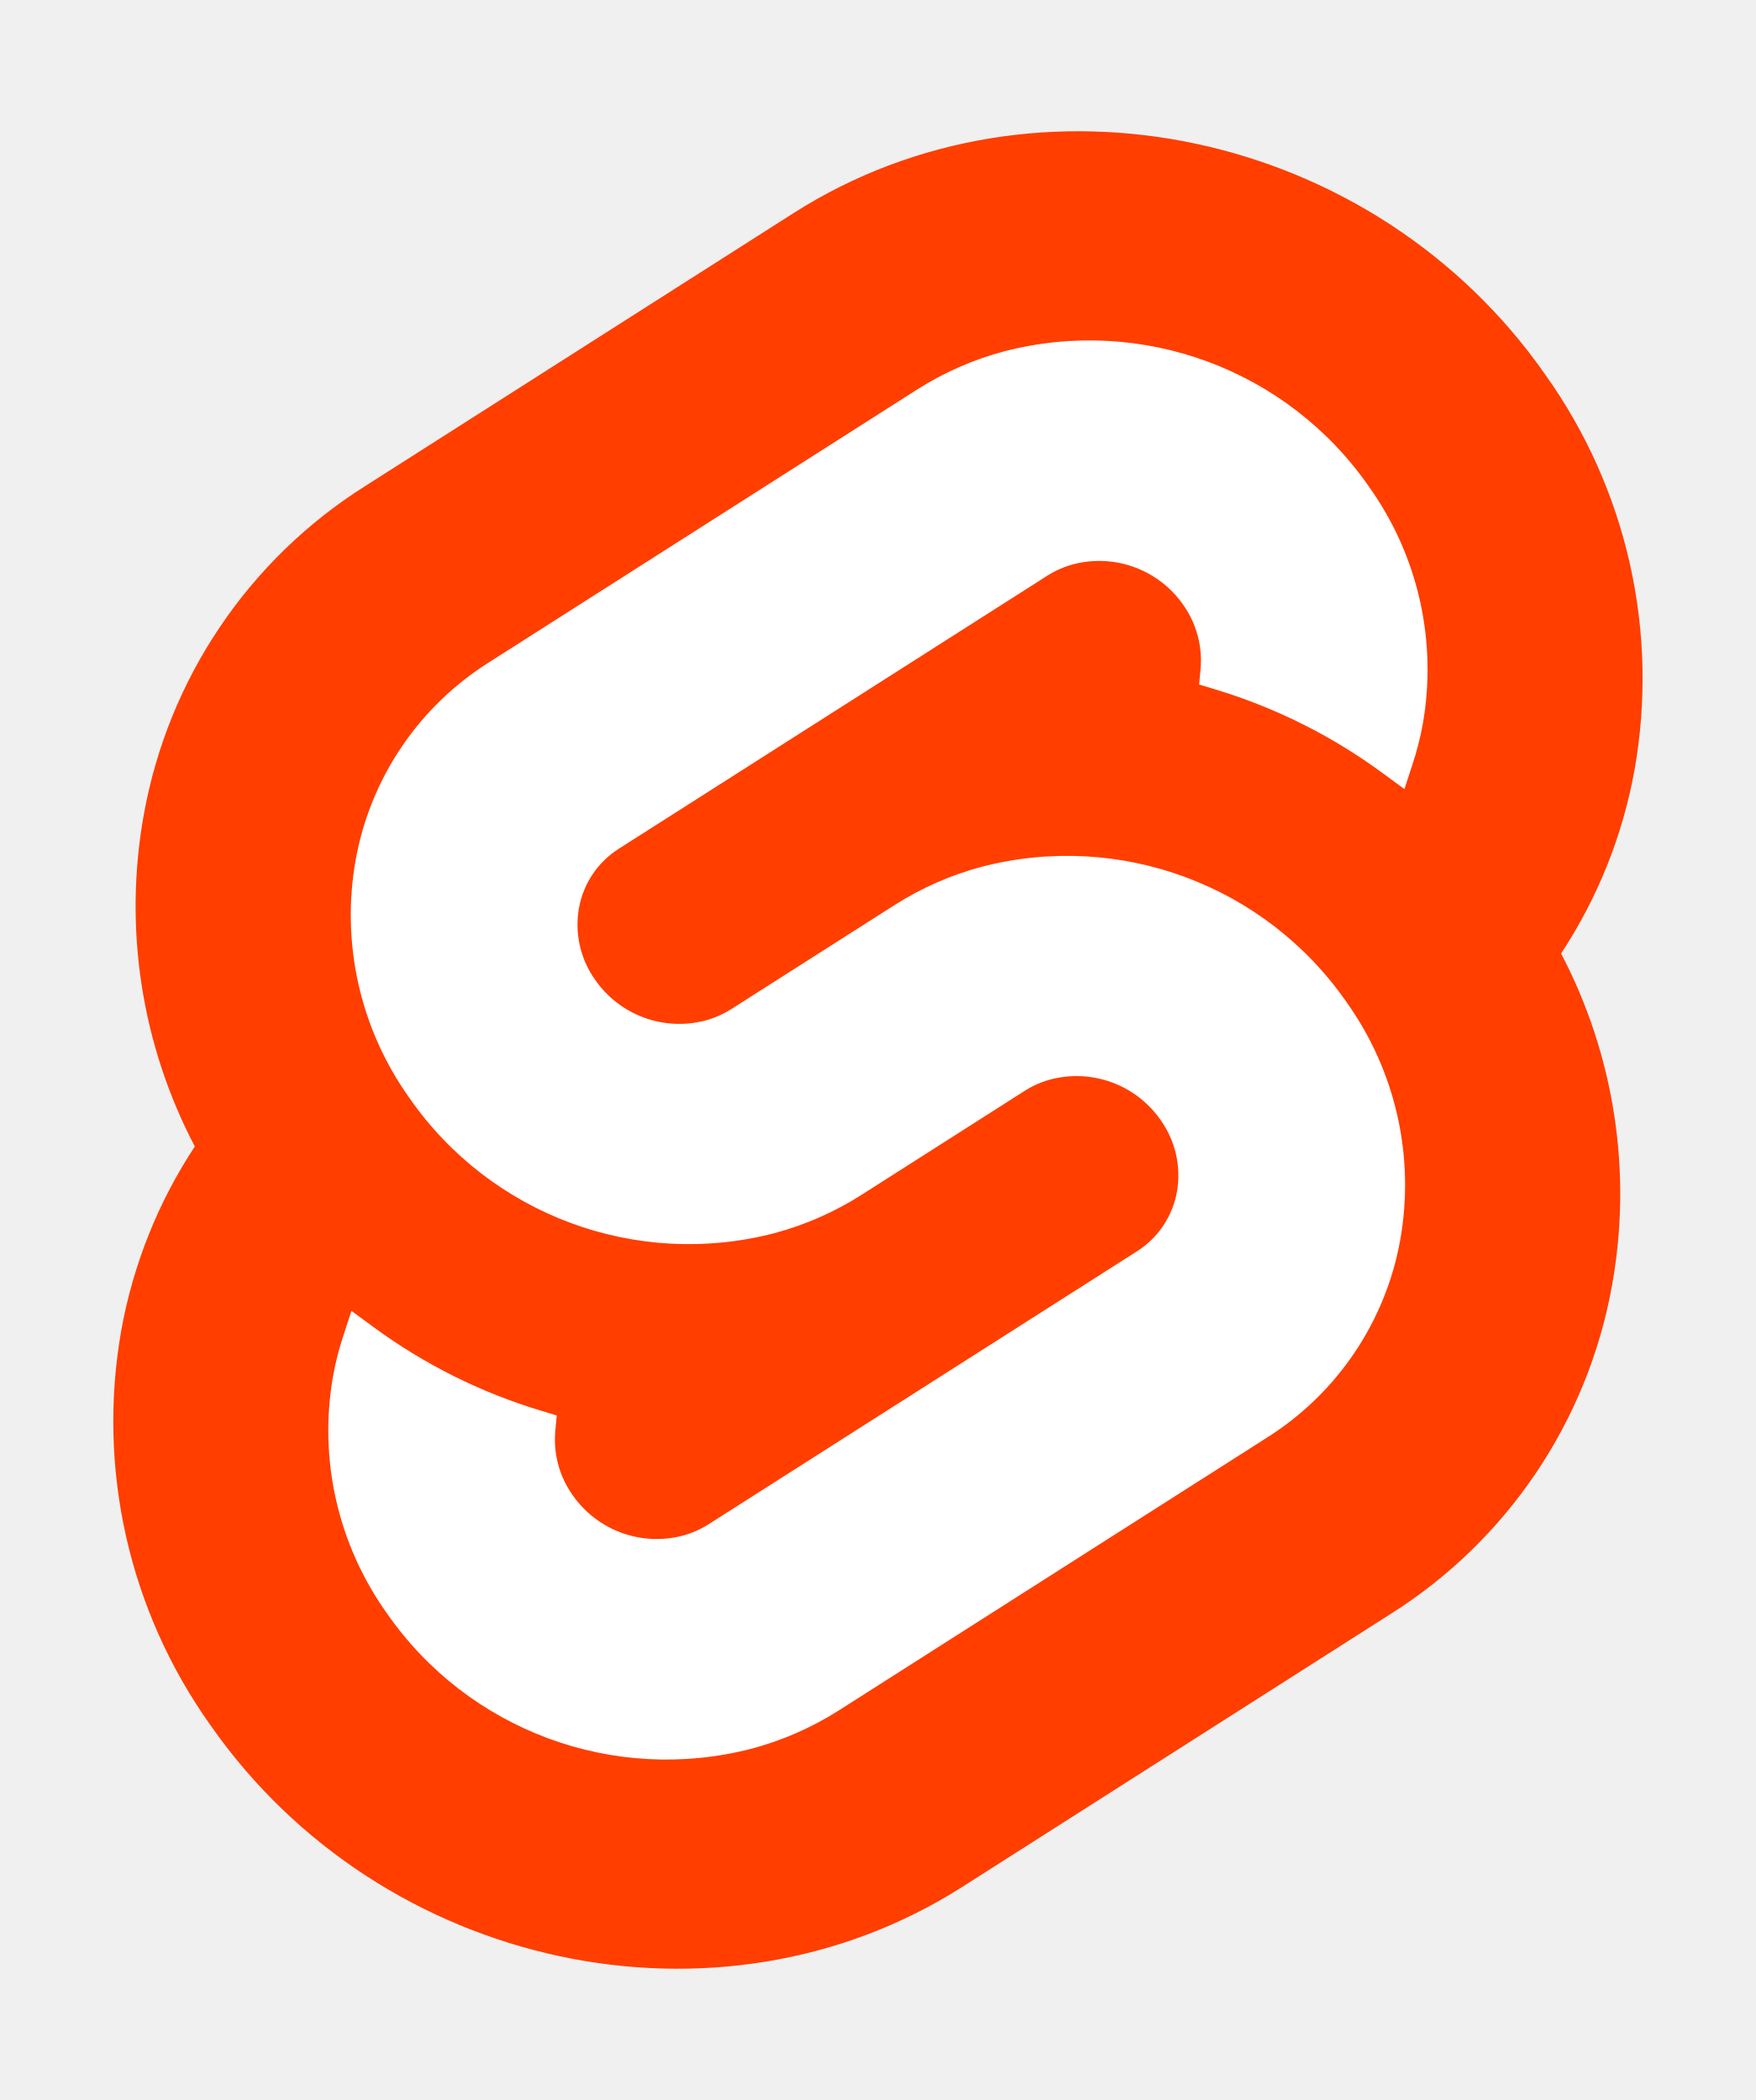
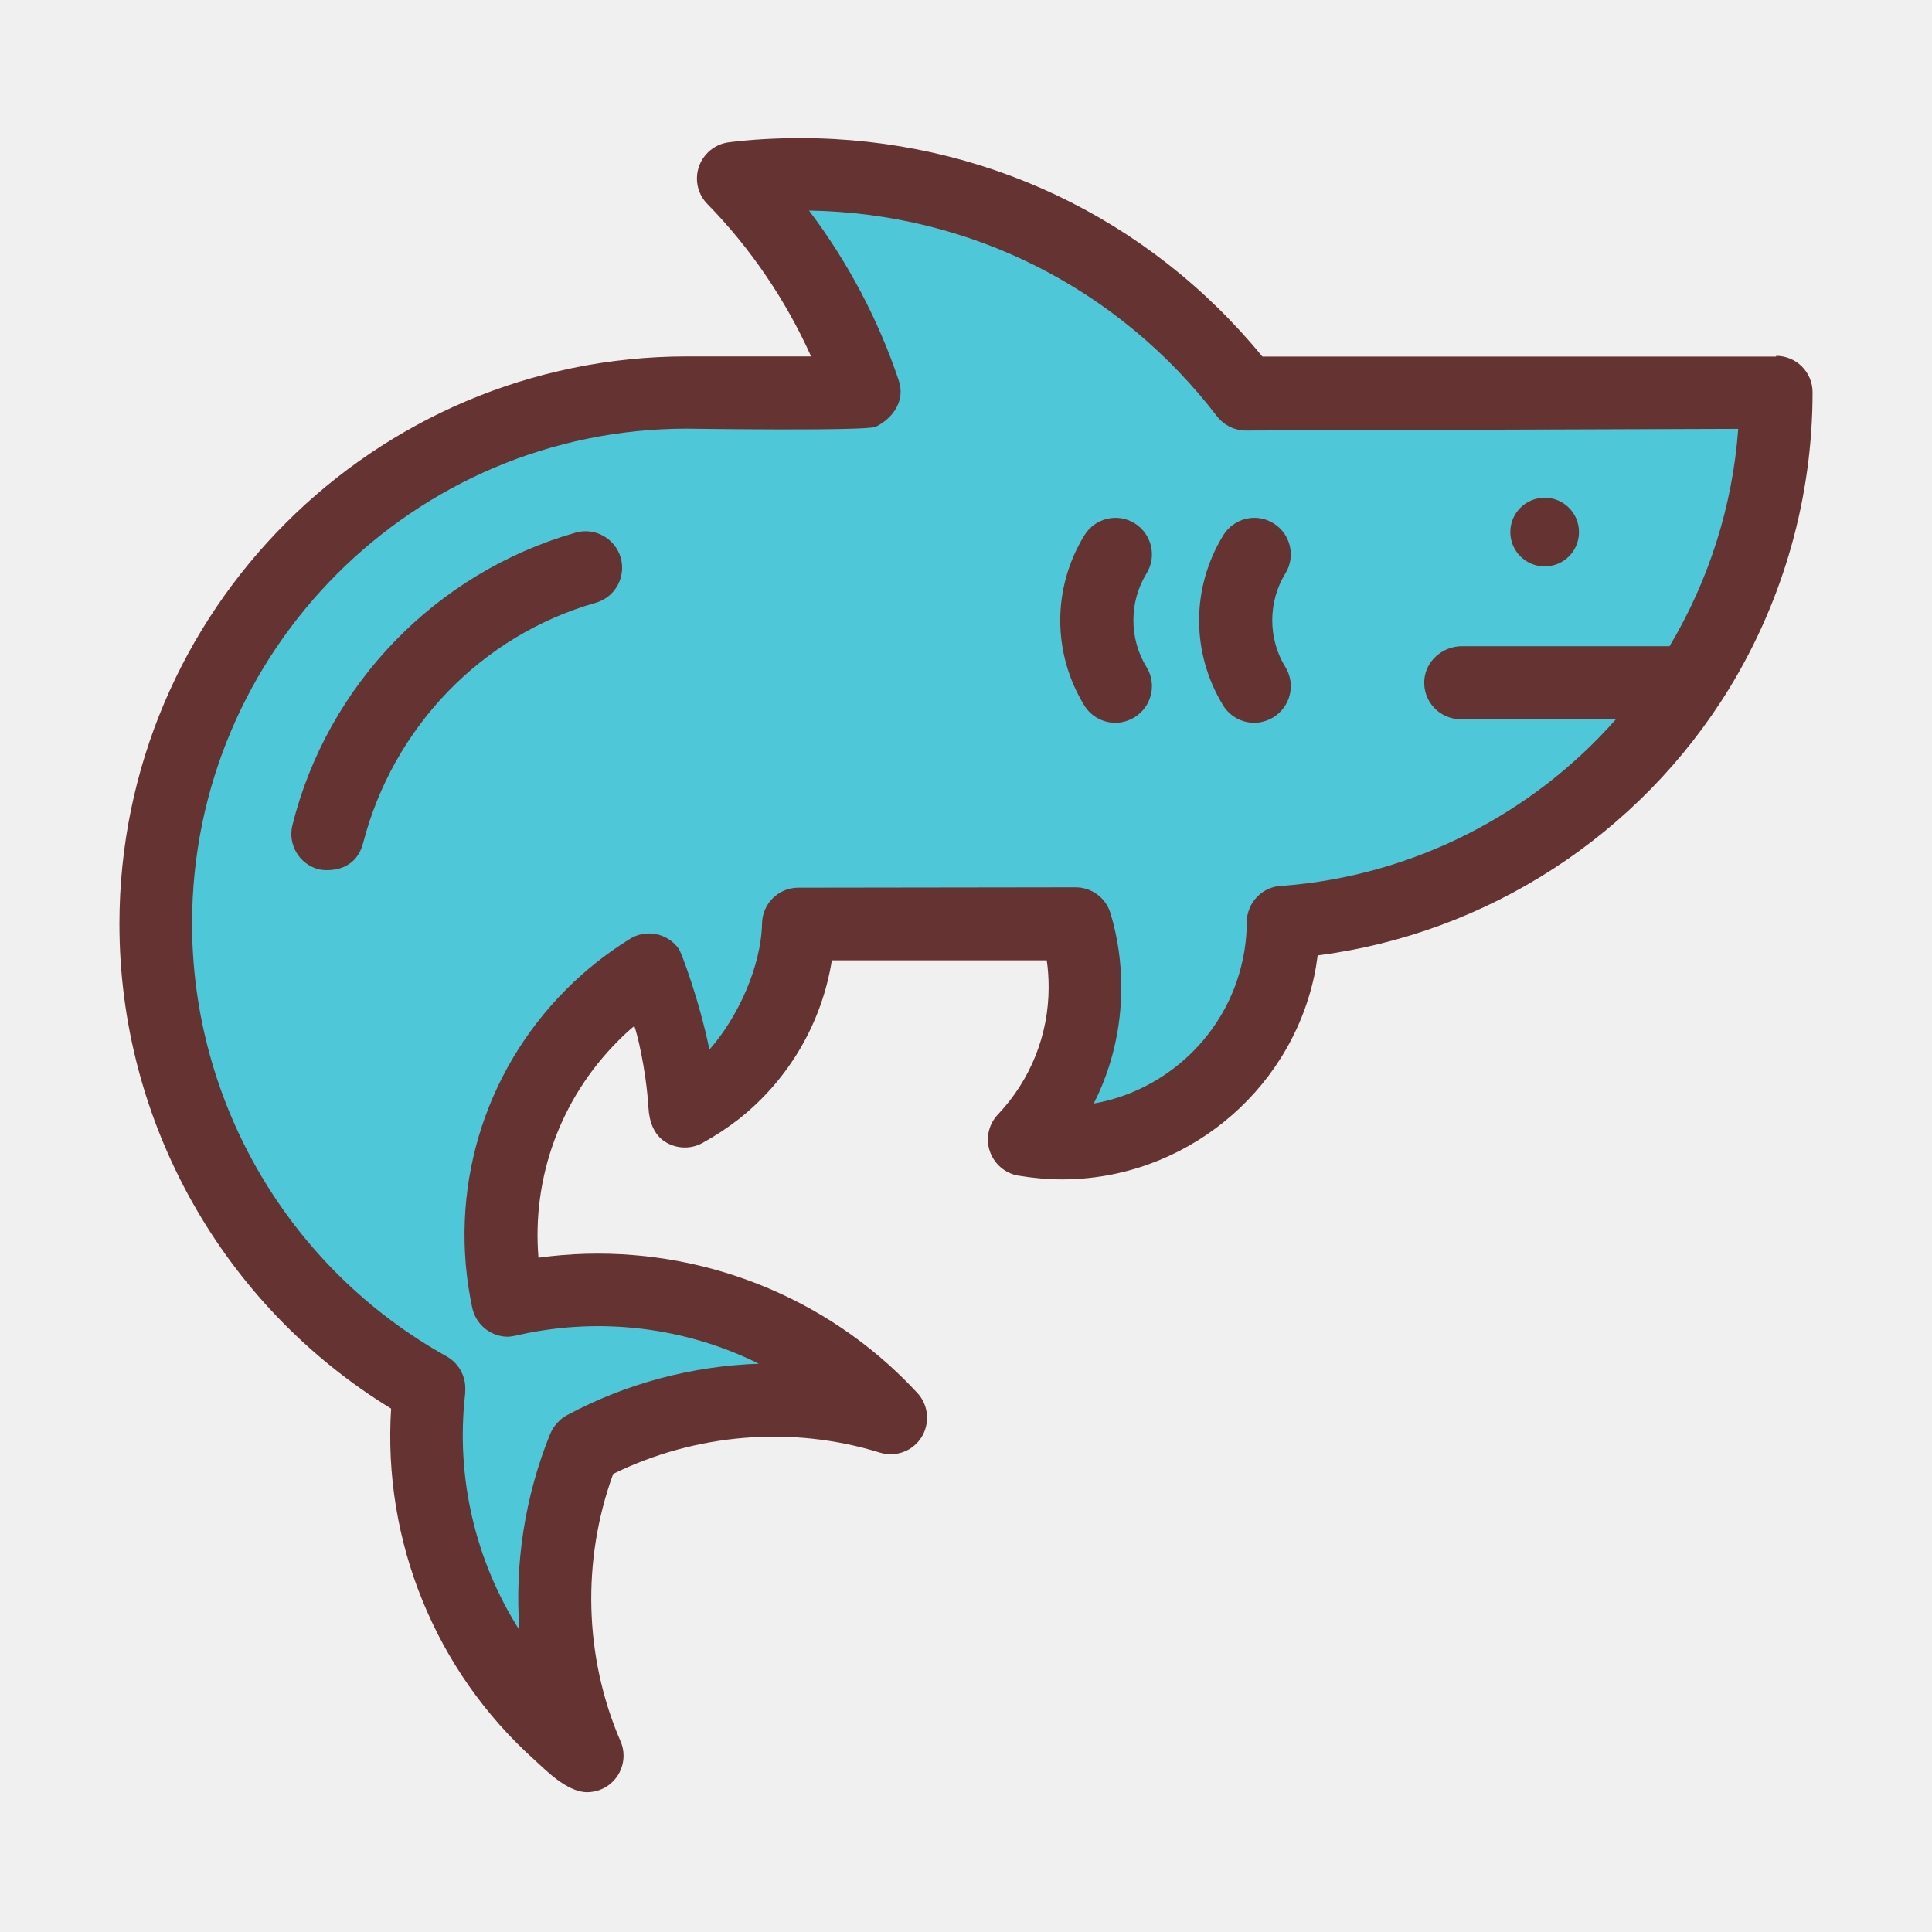
- <svg xmlns="http://www.w3.org/2000/svg" width="107" height="128" viewBox="0 0 107 128">
-   <path d="M94.157 22.819c-10.4-14.885-30.94-19.297-45.792-9.835L22.282 29.608A29.92 29.92 0 0 0 8.764 49.65a31.5 31.5 0 0 0 3.108 20.231 30 30 0 0 0-4.477 11.183 31.9 31.9 0 0 0 5.448 24.116c10.402 14.887 30.942 19.297 45.791 9.835l26.083-16.624A29.92 29.92 0 0 0 98.235 78.35a31.53 31.53 0 0 0-3.105-20.232 30 30 0 0 0 4.474-11.182 31.88 31.88 0 0 0-5.447-24.116" style="fill:#ff3e00" />
-   <path d="M45.817 106.582a20.72 20.72 0 0 1-22.237-8.243 19.17 19.17 0 0 1-3.277-14.503 18 18 0 0 1 .624-2.435l.49-1.498 1.337.981a33.6 33.6 0 0 0 10.203 5.098l.97.294-.09.968a5.85 5.85 0 0 0 1.052 3.878 6.24 6.24 0 0 0 6.695 2.485 5.8 5.8 0 0 0 1.603-.704L69.27 76.28a5.43 5.43 0 0 0 2.45-3.631 5.8 5.8 0 0 0-.987-4.371 6.24 6.24 0 0 0-6.698-2.487 5.7 5.7 0 0 0-1.6.704l-9.953 6.345a19 19 0 0 1-5.296 2.326 20.72 20.72 0 0 1-22.237-8.243 19.17 19.17 0 0 1-3.277-14.502 17.99 17.99 0 0 1 8.13-12.052l26.081-16.623a19 19 0 0 1 5.3-2.329 20.72 20.72 0 0 1 22.237 8.243 19.17 19.17 0 0 1 3.277 14.503 18 18 0 0 1-.624 2.435l-.49 1.498-1.337-.98a33.6 33.6 0 0 0-10.203-5.1l-.97-.294.09-.968a5.86 5.86 0 0 0-1.052-3.878 6.24 6.24 0 0 0-6.696-2.485 5.8 5.8 0 0 0-1.602.704L37.73 51.72a5.42 5.42 0 0 0-2.449 3.63 5.79 5.79 0 0 0 .986 4.372 6.24 6.24 0 0 0 6.698 2.486 5.8 5.8 0 0 0 1.602-.704l9.952-6.342a19 19 0 0 1 5.295-2.328 20.72 20.72 0 0 1 22.237 8.242 19.17 19.17 0 0 1 3.277 14.503 18 18 0 0 1-8.13 12.053l-26.081 16.622a19 19 0 0 1-5.3 2.328" style="fill:#fff" />
+ <svg xmlns="http://www.w3.org/2000/svg" width="800px" height="800px" viewBox="0 0 1024 1024" class="icon" version="1.1">
+   <path d="M941.4 188.6c10.7 0 19.3 8.7 19.3 19.3 0 55.5-15.3 109.7-44.1 156.9-47.7 77.9-128.4 130-218.2 141.6-0.5 3.8-1.1 7.5-1.9 11.2C683 579.9 626.8 625.1 563 625.1c-7.7 0-15.5-0.7-23.3-2-7-1.2-12.8-6.2-15.1-13-2.3-6.8-0.6-14.2 4.3-19.4 17.3-18.3 26.9-42.2 26.9-67.4 0-4.8-0.3-9.6-1-14.3H440.9c-5.3 33.1-22.7 63.1-49.4 84.2-5.8 4.5-12.1 8.7-19 12.5-3 1.7-6.2 2.5-9.5 2.5-3.7 0-7.3-1-10.6-3.1-6-3.9-8.3-10.9-8.7-18-1.3-20.8-6.2-40.1-7.5-43.3-3.4 2.8-5.5 4.8-8.6 7.9 0 0 0 0.1-0.1 0.1-30.5 30.6-45.6 72.4-42.1 114.8 66.8-9.2 135 11.3 185.6 56.7 5.4 4.9 10.4 9.8 15.3 15.1 5.9 6.4 6.7 16 2.1 23.4-4.7 7.4-13.7 10.7-22.1 8.1-46.4-14.4-97.5-10.2-141.3 11.3-16.7 45.8-15.4 97.1 3.9 141.7 3.5 8 1.1 17.4-5.7 22.8-3.5 2.8-7.8 4.2-12 4.2-11 0-22.7-12.5-28.1-17.3-52.4-47.1-80.3-115.9-75.8-186-89.1-54.5-144-151.8-144-256.8 0-165.9 135-300.9 300.9-300.9h65.7c-13.4-29.8-32.1-57.4-55-80.8-7.5-7.6-7.3-19.9 0.3-27.3 3.2-3.1 7.1-4.9 11.2-5.4 12.2-1.5 24.9-2.2 37.8-2.2 95.8 0 184.4 42 244.9 115.8h272.3z" fill="#663333" />
+   <path d="M660.4 228.2l260.9-0.9c-3 40.8-15.5 80.2-36.4 115.2h-110c-10.3 0-19.3 7.8-20 18.1-0.7 11.3 8.2 20.6 19.3 20.6h82.3c-44.8 50.8-108.1 83-176.4 88.3-10.6 0-19.2 8.6-19.3 19.3 0 7-0.8 13.9-2.3 20.6-8.5 39-40.3 68.7-78.8 75.5 9.6-18.9 14.6-39.9 14.6-61.6 0-13.4-1.9-26.6-5.7-39.2-2.5-8.4-10.2-13.8-18.5-13.8l-147.7 0.2c-10.1 0.4-18.3 8.6-18.5 18.9-0.5 23.1-13 50.1-27.9 66.9-5.5-26.9-15-51.6-16.1-53.2-6.1-8.8-18.1-11-26.9-4.9-11.9 7.4-22.9 16.2-32.8 26.1-44.3 44.3-63 107.5-49.9 168.9 2 9.1 10 15.3 18.9 15.3 1.4 0 5.6-0.8 6.4-1.1 43.2-9.5 87.9-3.8 126.6 15.4-35.3 1.2-70.3 10.4-101.7 27.3-5.8 3.1-8.3 8.5-8.9 9.9-13.4 33.1-18.9 68.9-16.3 104-23.3-36.7-33.8-80.8-28.8-124.9 0.1-0.8 0.1-1.6 0.1-2.4 0.3-7.1-3.3-14.1-9.9-17.8-83.2-46.3-134.9-134.2-134.9-229.4 0-144.6 117.6-262.3 262.3-262.3 0 0 95.4 1.4 100.1-1 9.6-4.8 15.6-14.3 12.2-24.4-10.8-32.3-27-62.9-47.6-90.2 85.4 1.4 164 41 216.2 109 3.9 5 9.6 7.6 15.4 7.6z" fill="#4EC8D8" />
+   <path d="M818.7 263.8c10 0 18.2 8.1 18.2 18.2s-8.1 18.2-18.2 18.2c-10 0-18.2-8.1-18.2-18.2s8.2-18.2 18.2-18.2zM674.9 277.3c9.1 5.6 12 17.5 6.4 26.6-9.3 15.1-9.3 34.6 0 49.7 5.6 9.1 2.7 21-6.4 26.6-3.2 1.9-6.7 2.9-10.1 2.9-6.5 0-12.9-3.3-16.5-9.2-17-27.8-17-62.3 0-90.1 5.6-9.2 17.5-12.1 26.6-6.5zM601.3 277.3c9.1 5.6 12 17.5 6.4 26.6-9.3 15.1-9.3 34.6 0 49.7 5.6 9.1 2.7 21-6.4 26.6-3.2 1.9-6.6 2.9-10.1 2.9-6.5 0-12.9-3.3-16.5-9.2-17-27.8-17-62.3 0-90.1 5.6-9.2 17.5-12.1 26.6-6.5zM329 295.6c2.9 10.3-3 21-13.3 23.9-60.7 17.3-107.4 66.2-123.2 127.2-4.5 17.3-21.9 14.5-23.4 14.1-10.4-2.6-16.7-13.1-14.1-23.5 18.6-74.5 76.2-133.9 150.1-155 10.2-2.9 20.9 3 23.9 13.3z" fill="#663333" />
</svg>
